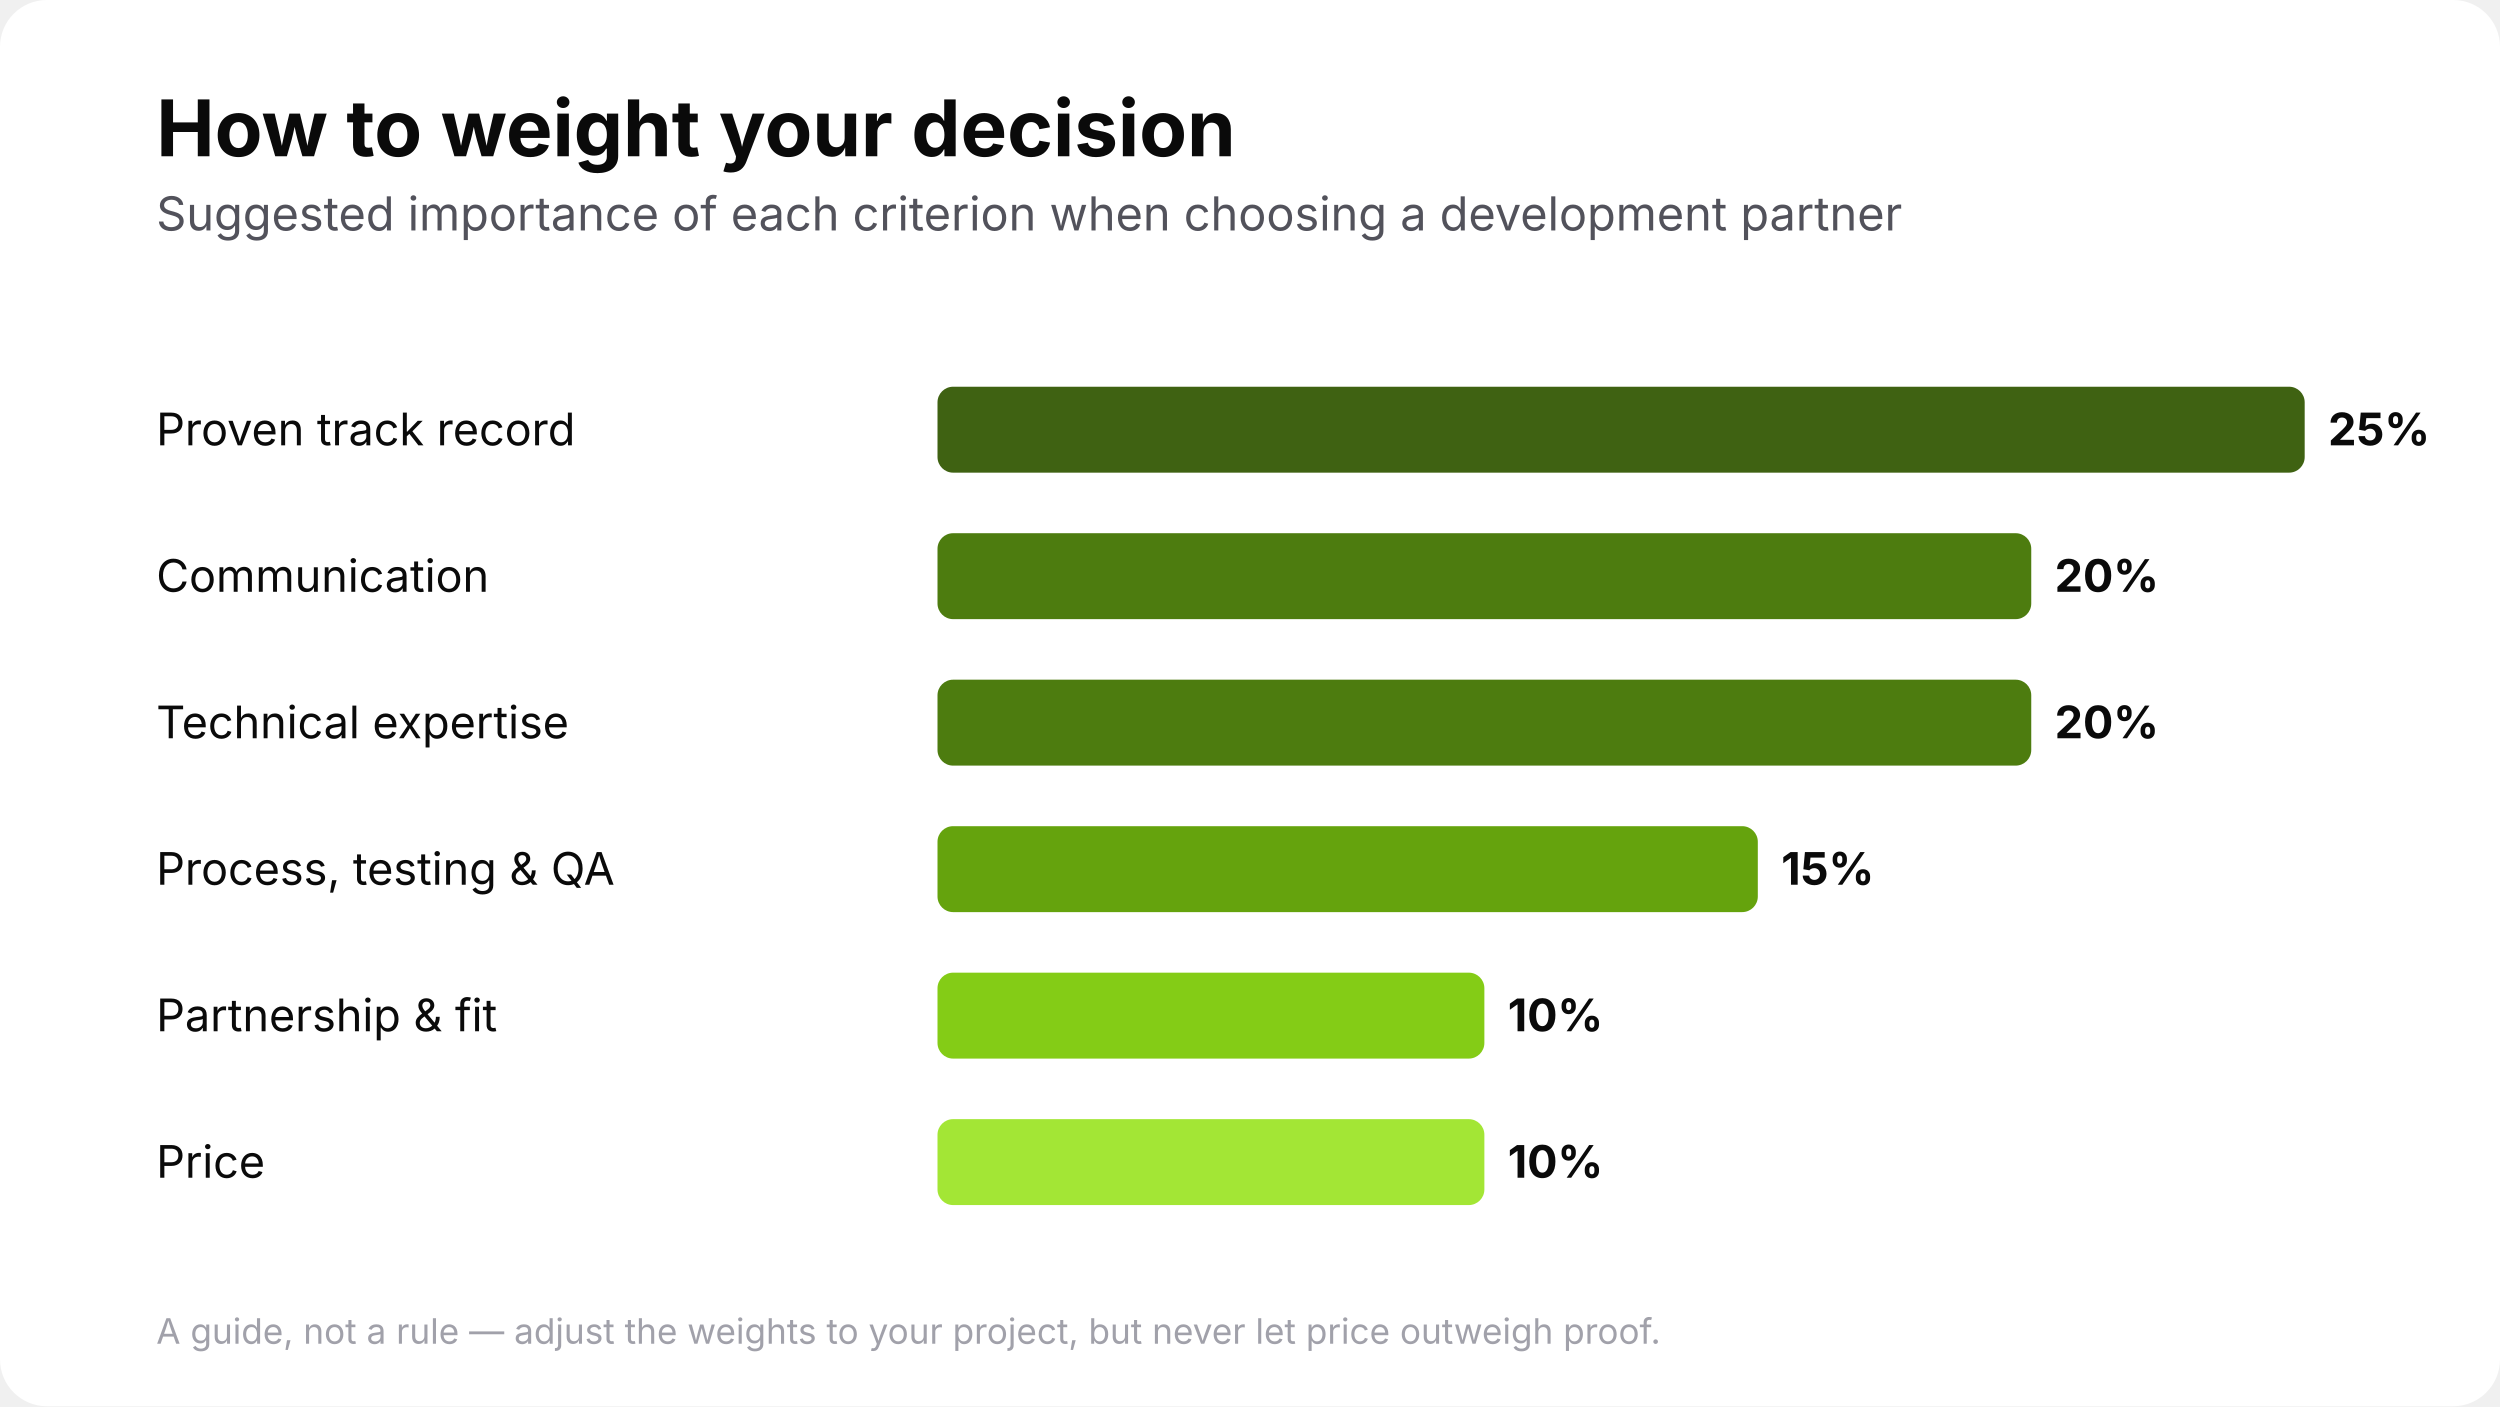
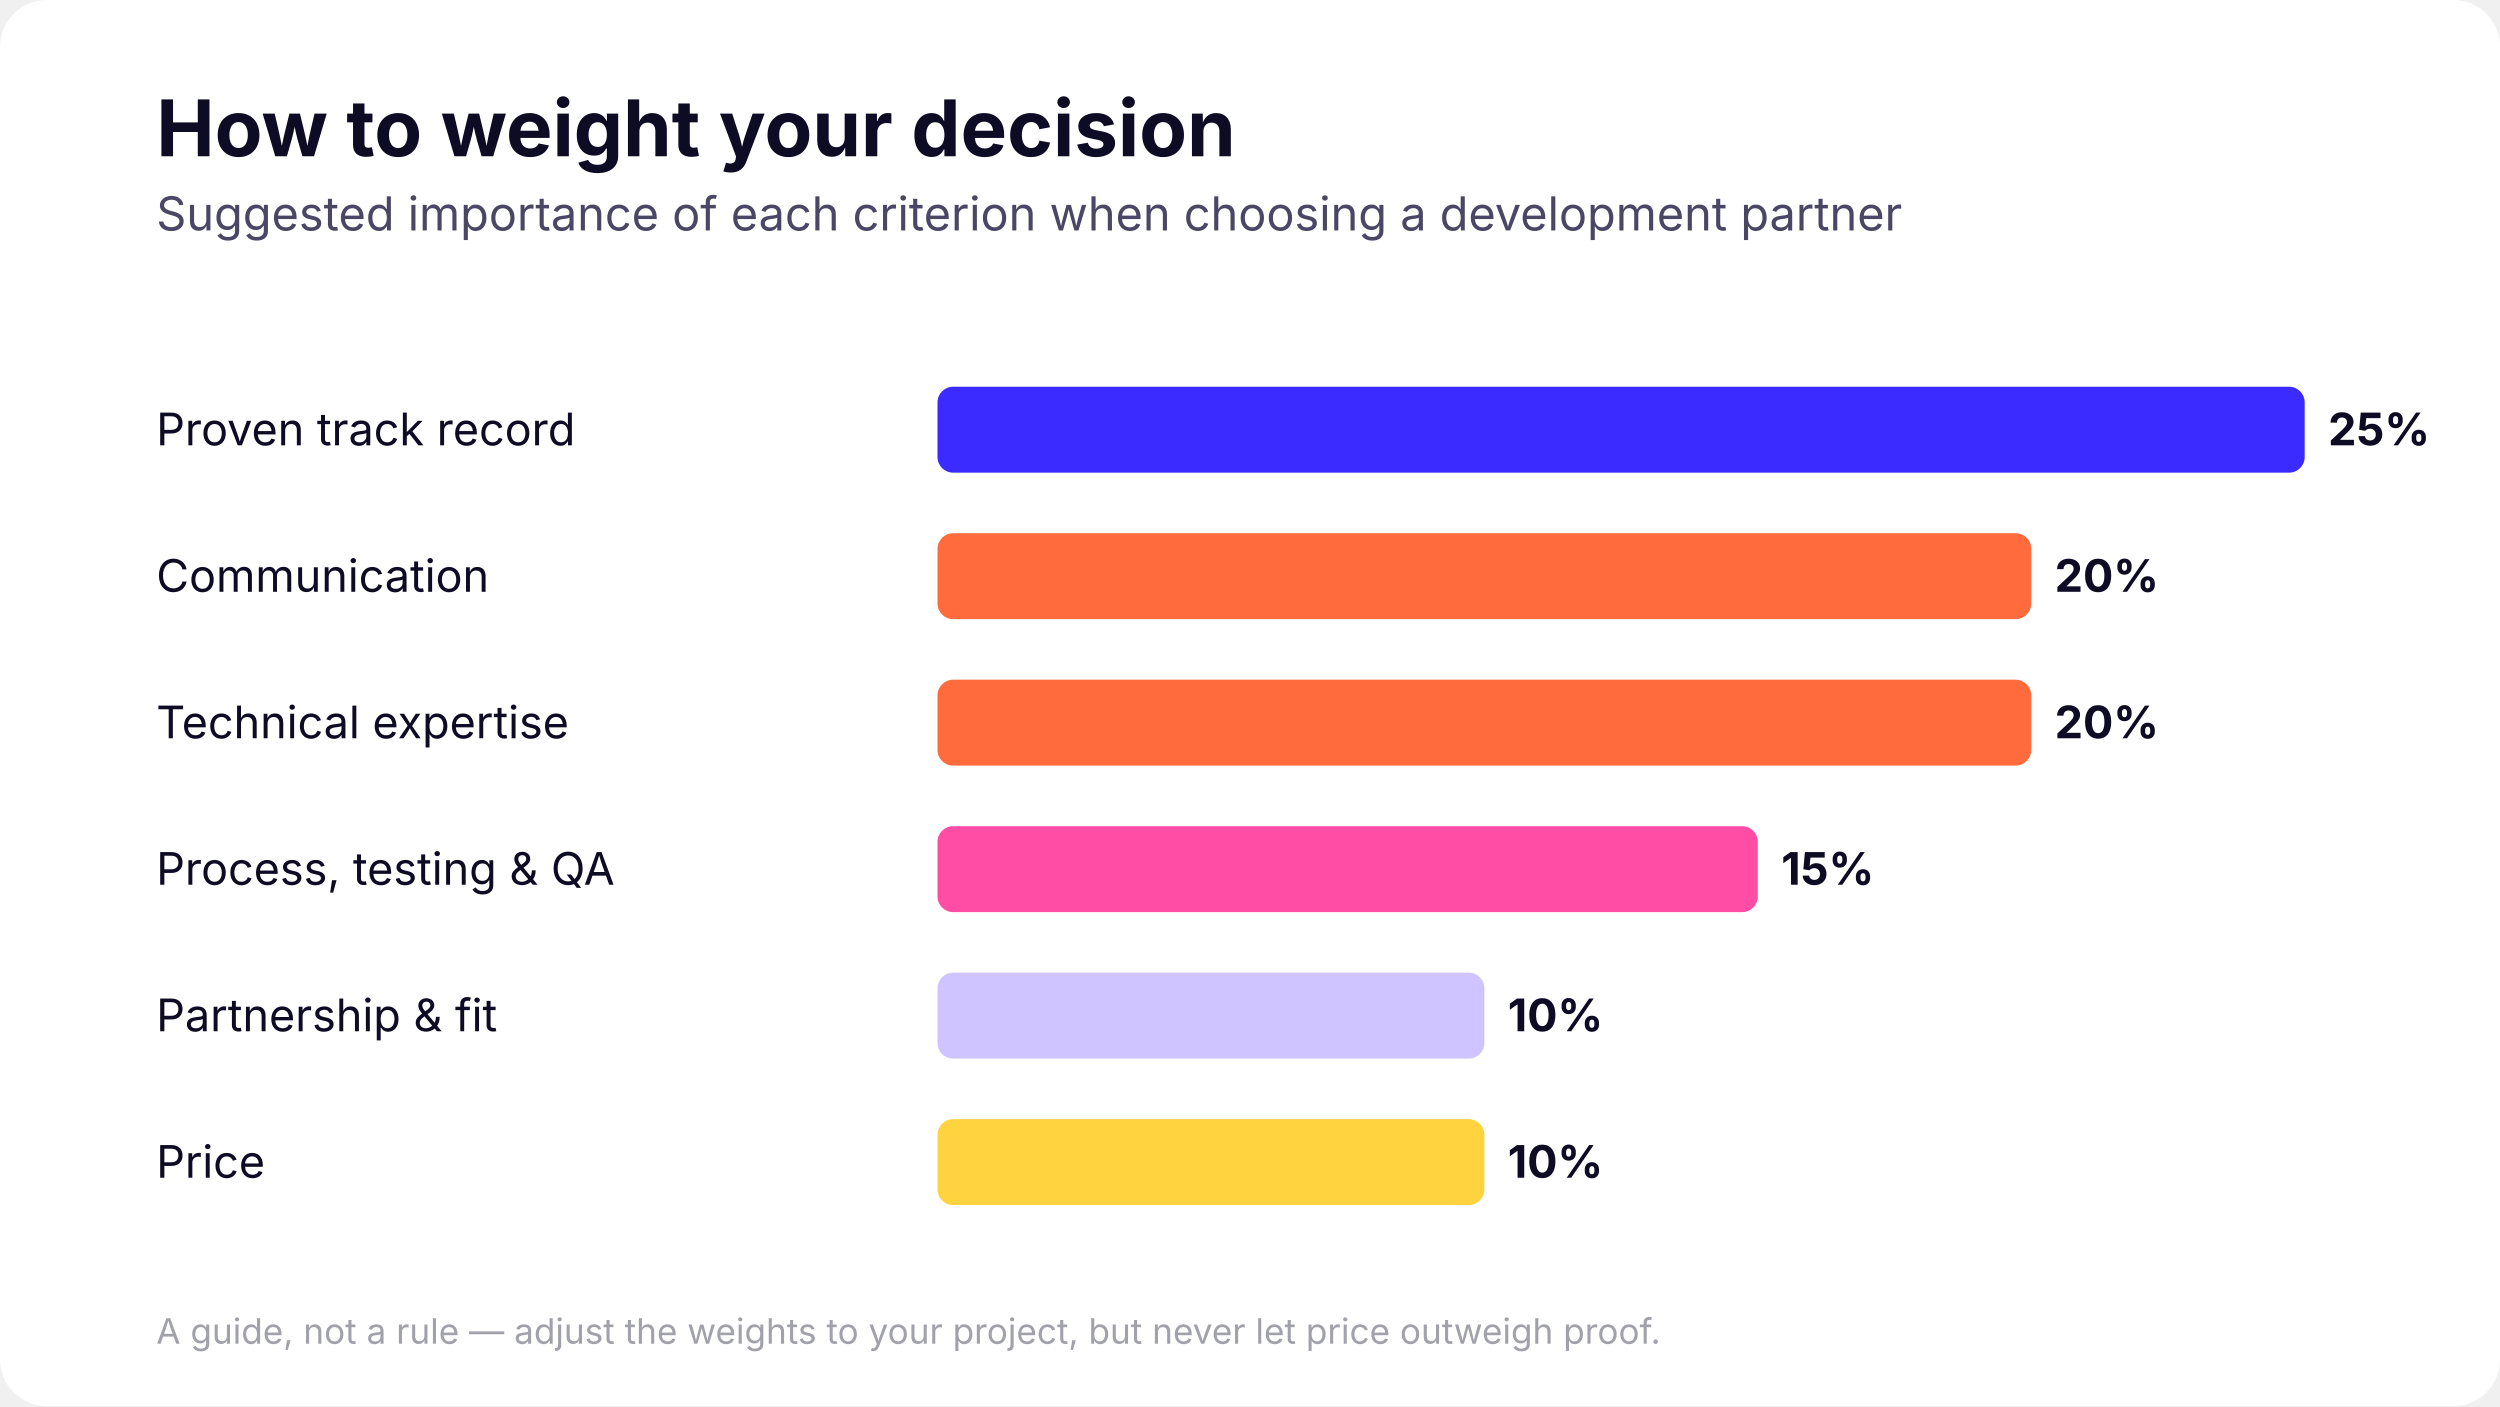
<svg xmlns="http://www.w3.org/2000/svg" viewBox="0 0 1280 720" font-family="Inter, Segoe UI, Helvetica, Arial, sans-serif">
  <rect width="1280" height="720" rx="24" fill="#ffffff" />
-   <text x="80" y="80" font-size="40" font-weight="700" fill="#0a0a0a">How to weight your decision</text>
-   <text x="80" y="118" font-size="24" fill="#52525b">Suggested importance of each criterion when choosing a development partner</text>
-   <g font-size="23" fill="#0a0a0a">
+   <text x="80" y="80" font-size="40" font-weight="700" fill="#0e0b24">How to weight your decision</text>
+   <text x="80" y="118" font-size="24" fill="#4a4766">Suggested importance of each criterion when choosing a development partner</text>
+   <g font-size="23" fill="#0e0b24">
    <text x="80" y="228">Proven track record</text>
    <text x="80" y="303">Communication</text>
    <text x="80" y="378">Technical expertise</text>
    <text x="80" y="453">Process, testing &amp; QA</text>
    <text x="80" y="528">Partnership &amp; fit</text>
    <text x="80" y="603">Price</text>
  </g>
  <g>
-     <rect x="480" y="198" width="700" height="44" rx="8" fill="#3f6212" />
-     <rect x="480" y="273" width="560" height="44" rx="8" fill="#4d7c0f" />
-     <rect x="480" y="348" width="560" height="44" rx="8" fill="#4d7c0f" />
-     <rect x="480" y="423" width="420" height="44" rx="8" fill="#65a30d" />
-     <rect x="480" y="498" width="280" height="44" rx="8" fill="#84cc16" />
-     <rect x="480" y="573" width="280" height="44" rx="8" fill="#a3e635" />
+     <rect x="480" y="198" width="700" height="44" rx="8" fill="#3b2bff" />
+     <rect x="480" y="273" width="560" height="44" rx="8" fill="#ff6b3d" />
+     <rect x="480" y="348" width="560" height="44" rx="8" fill="#ff6b3d" />
+     <rect x="480" y="423" width="420" height="44" rx="8" fill="#ff4da6" />
+     <rect x="480" y="498" width="280" height="44" rx="8" fill="#cfc4ff" />
+     <rect x="480" y="573" width="280" height="44" rx="8" fill="#ffd23f" />
  </g>
-   <g font-size="23" font-weight="700" fill="#0a0a0a">
+   <g font-size="23" font-weight="700" fill="#0e0b24">
    <text x="1192" y="228">25%</text>
    <text x="1052" y="303">20%</text>
    <text x="1052" y="378">20%</text>
    <text x="912" y="453">15%</text>
    <text x="772" y="528">10%</text>
    <text x="772" y="603">10%</text>
  </g>
  <text x="80" y="688" font-size="18" fill="#a1a1aa">A guide, not a rule — adjust the weights to your project, but never let price outweigh proof.</text>
</svg>
